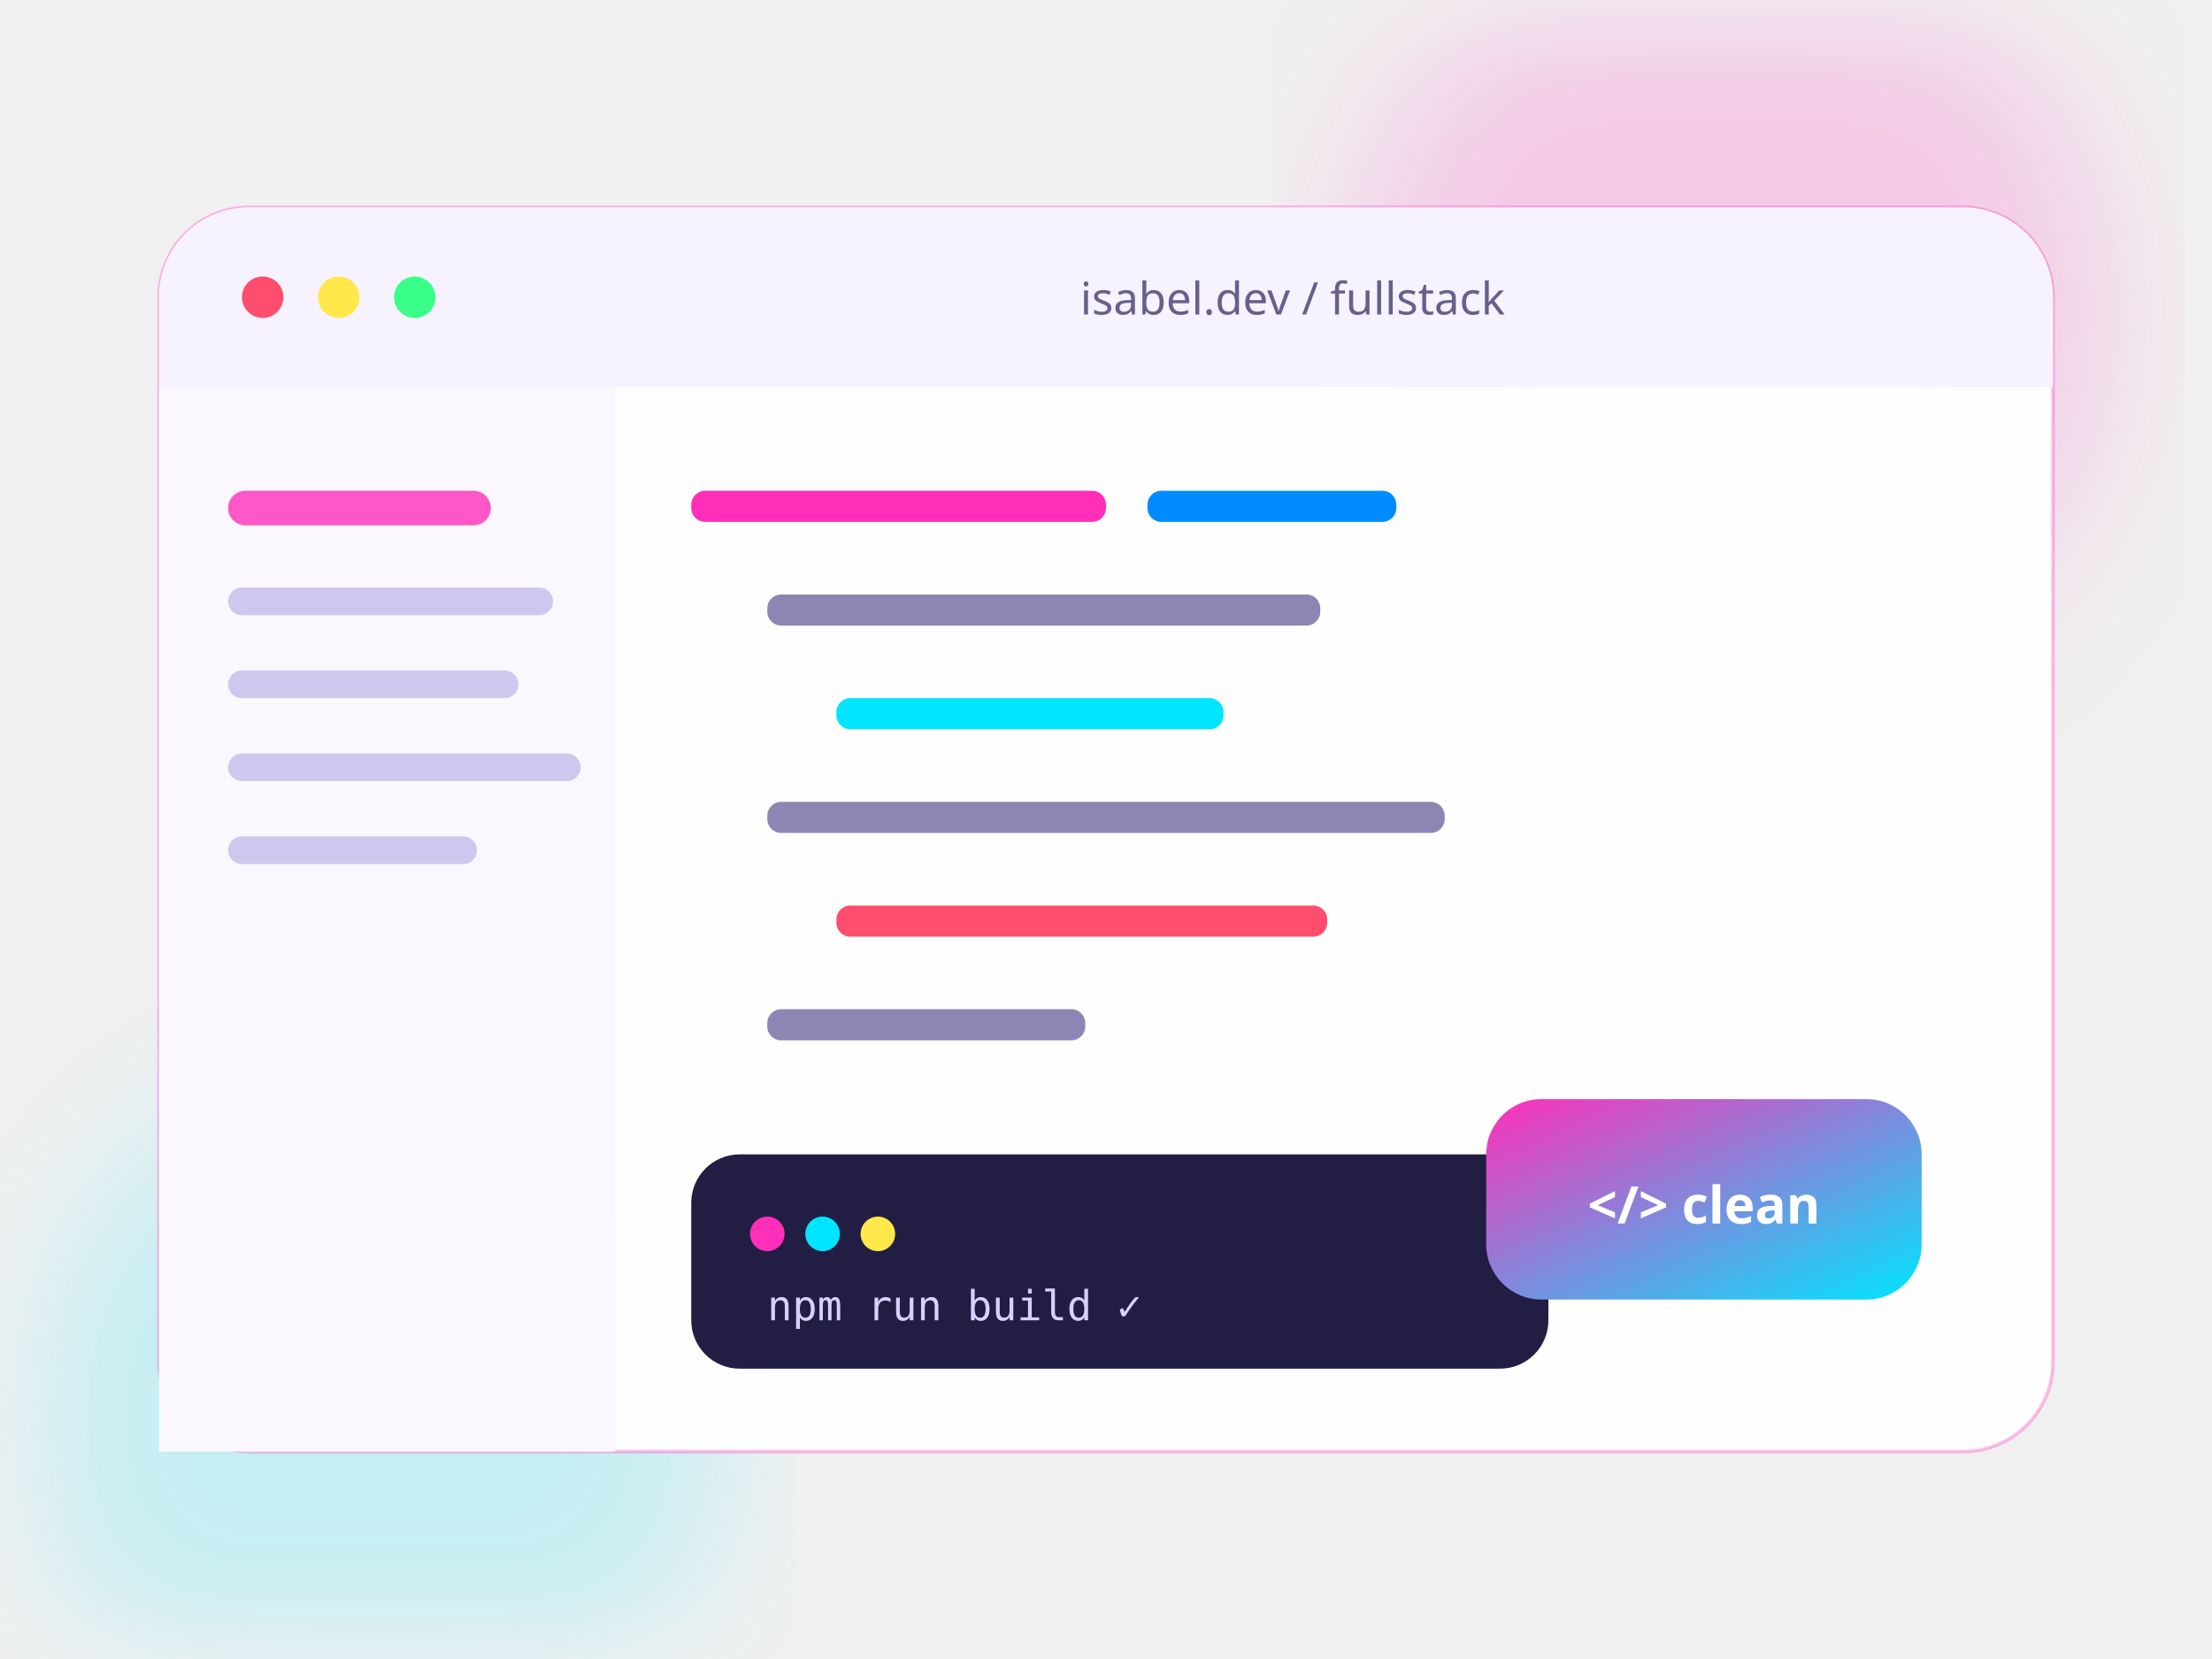
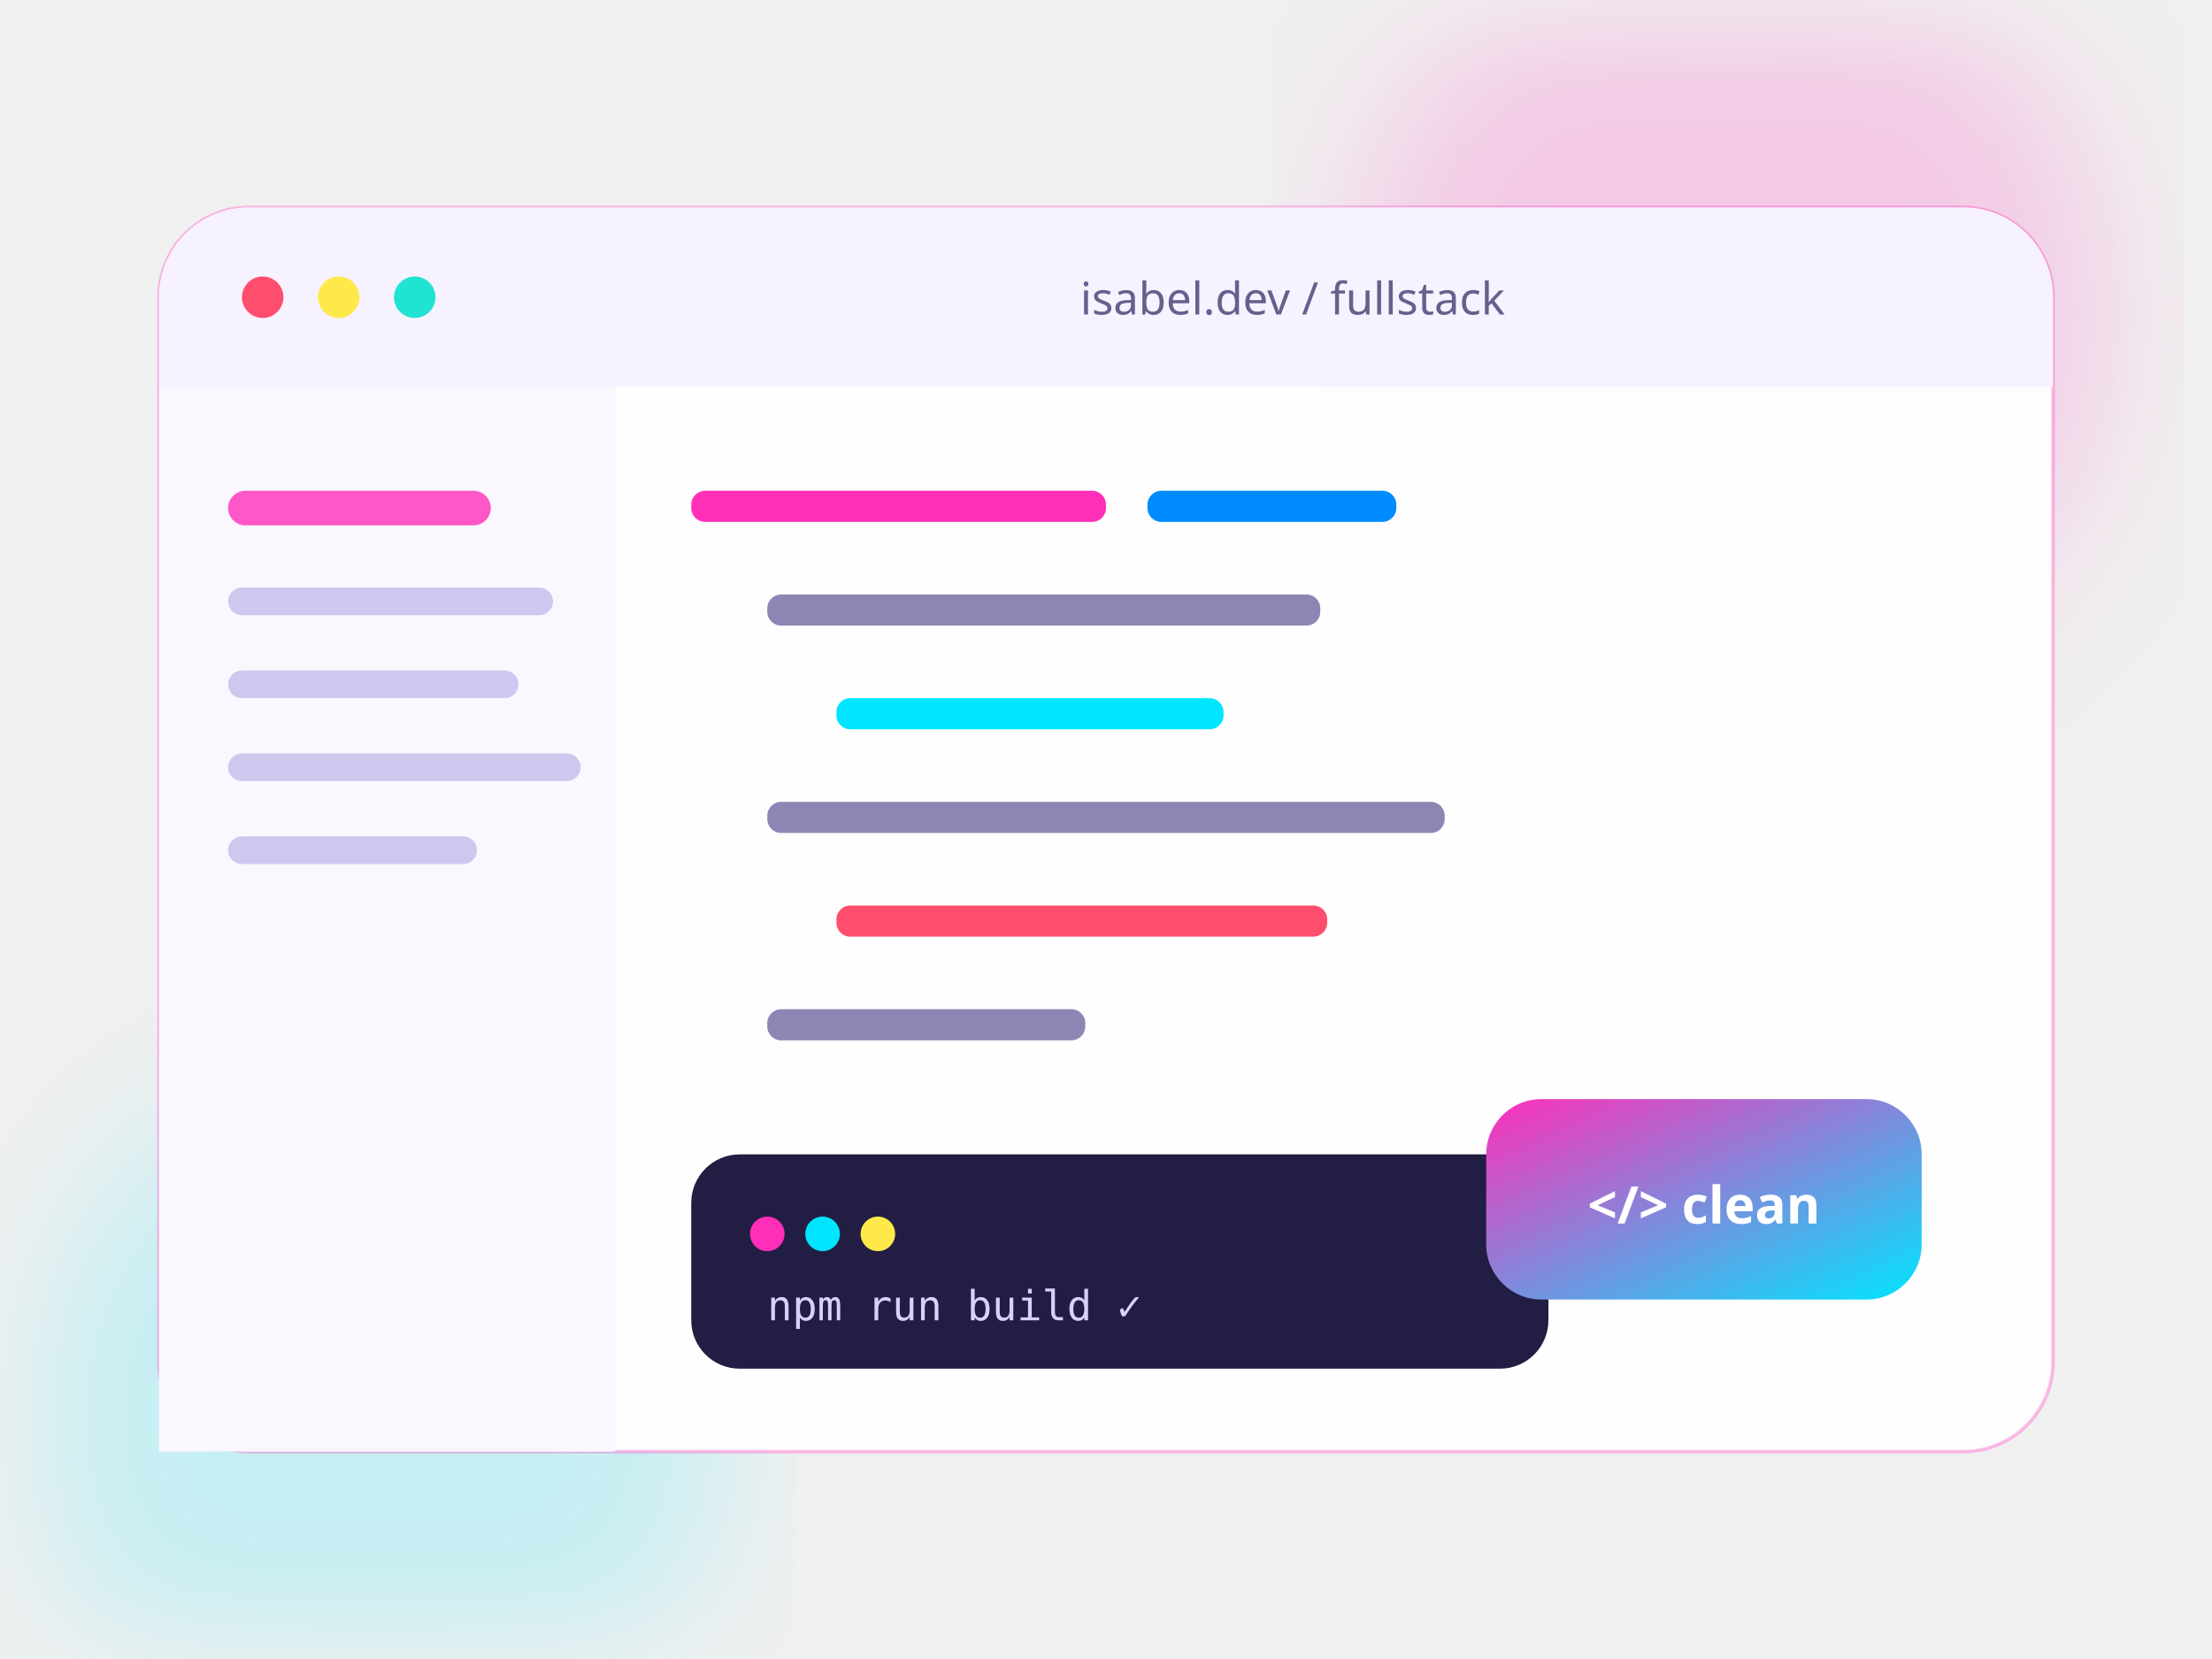
<svg xmlns="http://www.w3.org/2000/svg" viewBox="0 0 640 480" role="img" aria-label="Editor de código con acentos neón rosa y azul">
  <defs>
    <linearGradient id="g" x1="0" y1="0" x2="1" y2="1">
      <stop stop-color="#ff2fb9" />
      <stop offset="1" stop-color="#00e5ff" />
    </linearGradient>
    <filter id="blur">
      <feGaussianBlur stdDeviation="22" />
    </filter>
  </defs>
  <circle cx="500" cy="90" r="110" fill="#ff2fb9" opacity=".2" filter="url(#blur)" />
  <circle cx="110" cy="410" r="100" fill="#00e5ff" opacity=".18" filter="url(#blur)" />
  <rect x="46" y="60" width="548" height="360" rx="26" fill="#fff" fill-opacity=".94" stroke="#ff2fb9" stroke-opacity=".32" />
  <path d="M46 86a26 26 0 0 1 26-26h496a26 26 0 0 1 26 26v26H46z" fill="#f7f2ff" />
  <circle cx="76" cy="86" r="6" fill="#ff4d6d" />
  <circle cx="98" cy="86" r="6" fill="#ffe94a" />
-   <circle cx="120" cy="86" r="6" fill="#39ff88" />
+   <circle cx="120" cy="86" r="6" fill="#20e3d2" />
  <text x="374" y="91" text-anchor="middle" font-family="system-ui, sans-serif" font-size="13" fill="#66608c">isabel.dev / fullstack</text>
  <rect x="46" y="112" width="132" height="308" fill="#faf7ff" />
  <rect x="66" y="142" width="76" height="10" rx="5" fill="#ff2fb9" opacity=".8" />
  <rect x="66" y="170" width="94" height="8" rx="4" fill="#cfc7ee" />
  <rect x="66" y="194" width="84" height="8" rx="4" fill="#cfc7ee" />
  <rect x="66" y="218" width="102" height="8" rx="4" fill="#cfc7ee" />
  <rect x="66" y="242" width="72" height="8" rx="4" fill="#cfc7ee" />
  <rect x="200" y="142" width="120" height="9" rx="4" fill="#ff2fb9" />
  <rect x="332" y="142" width="72" height="9" rx="4" fill="#008cff" />
  <rect x="222" y="172" width="160" height="9" rx="4" fill="#8d86b5" />
  <rect x="242" y="202" width="112" height="9" rx="4" fill="#00e5ff" />
  <rect x="222" y="232" width="196" height="9" rx="4" fill="#8d86b5" />
  <rect x="242" y="262" width="142" height="9" rx="4" fill="#ff4d6d" />
  <rect x="222" y="292" width="92" height="9" rx="4" fill="#8d86b5" />
  <rect x="200" y="334" width="248" height="62" rx="14" fill="#17123a" opacity=".95" />
  <circle cx="222" cy="357" r="5" fill="#ff2fb9" />
  <circle cx="238" cy="357" r="5" fill="#00e5ff" />
  <circle cx="254" cy="357" r="5" fill="#ffe94a" />
  <text x="222" y="382" font-family="ui-monospace, monospace" font-size="12" fill="#d9d0ff">npm run build ✓</text>
  <g transform="translate(430 318)">
    <rect width="126" height="58" rx="16" fill="url(#g)" />
    <text x="63" y="36" text-anchor="middle" font-family="system-ui, sans-serif" font-size="15" font-weight="800" fill="#fff">&lt;/&gt; clean</text>
  </g>
</svg>
